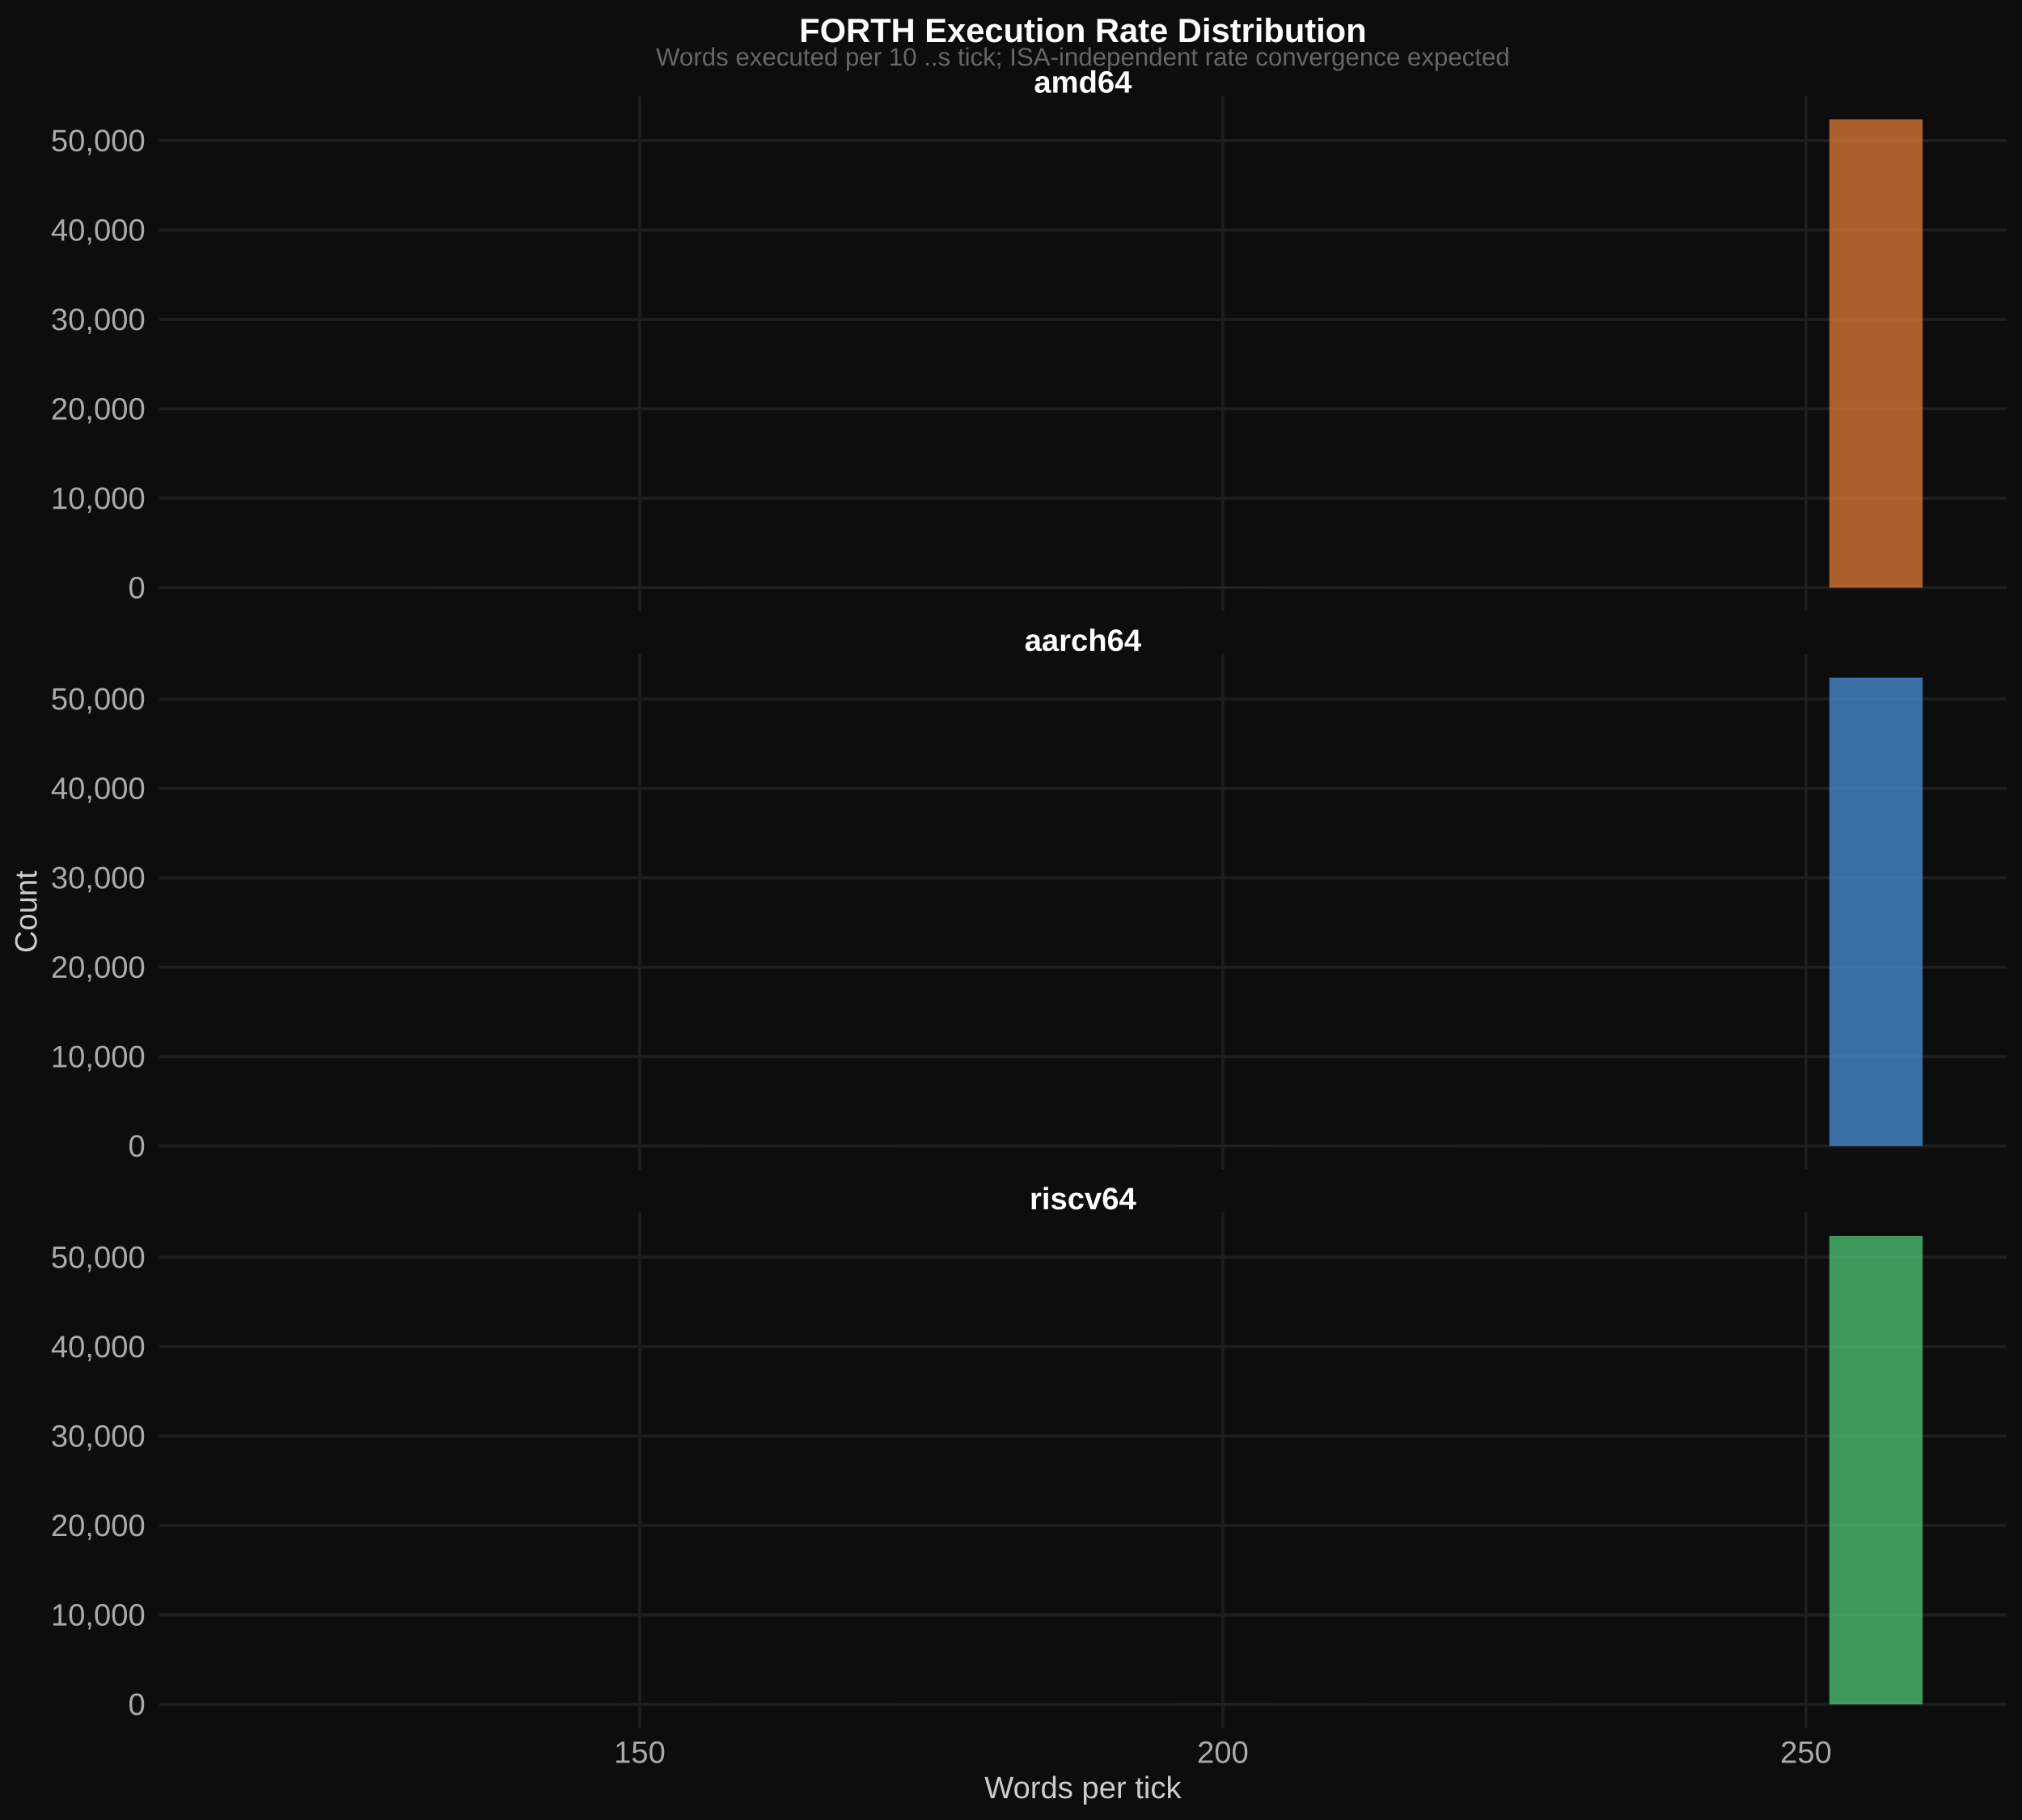
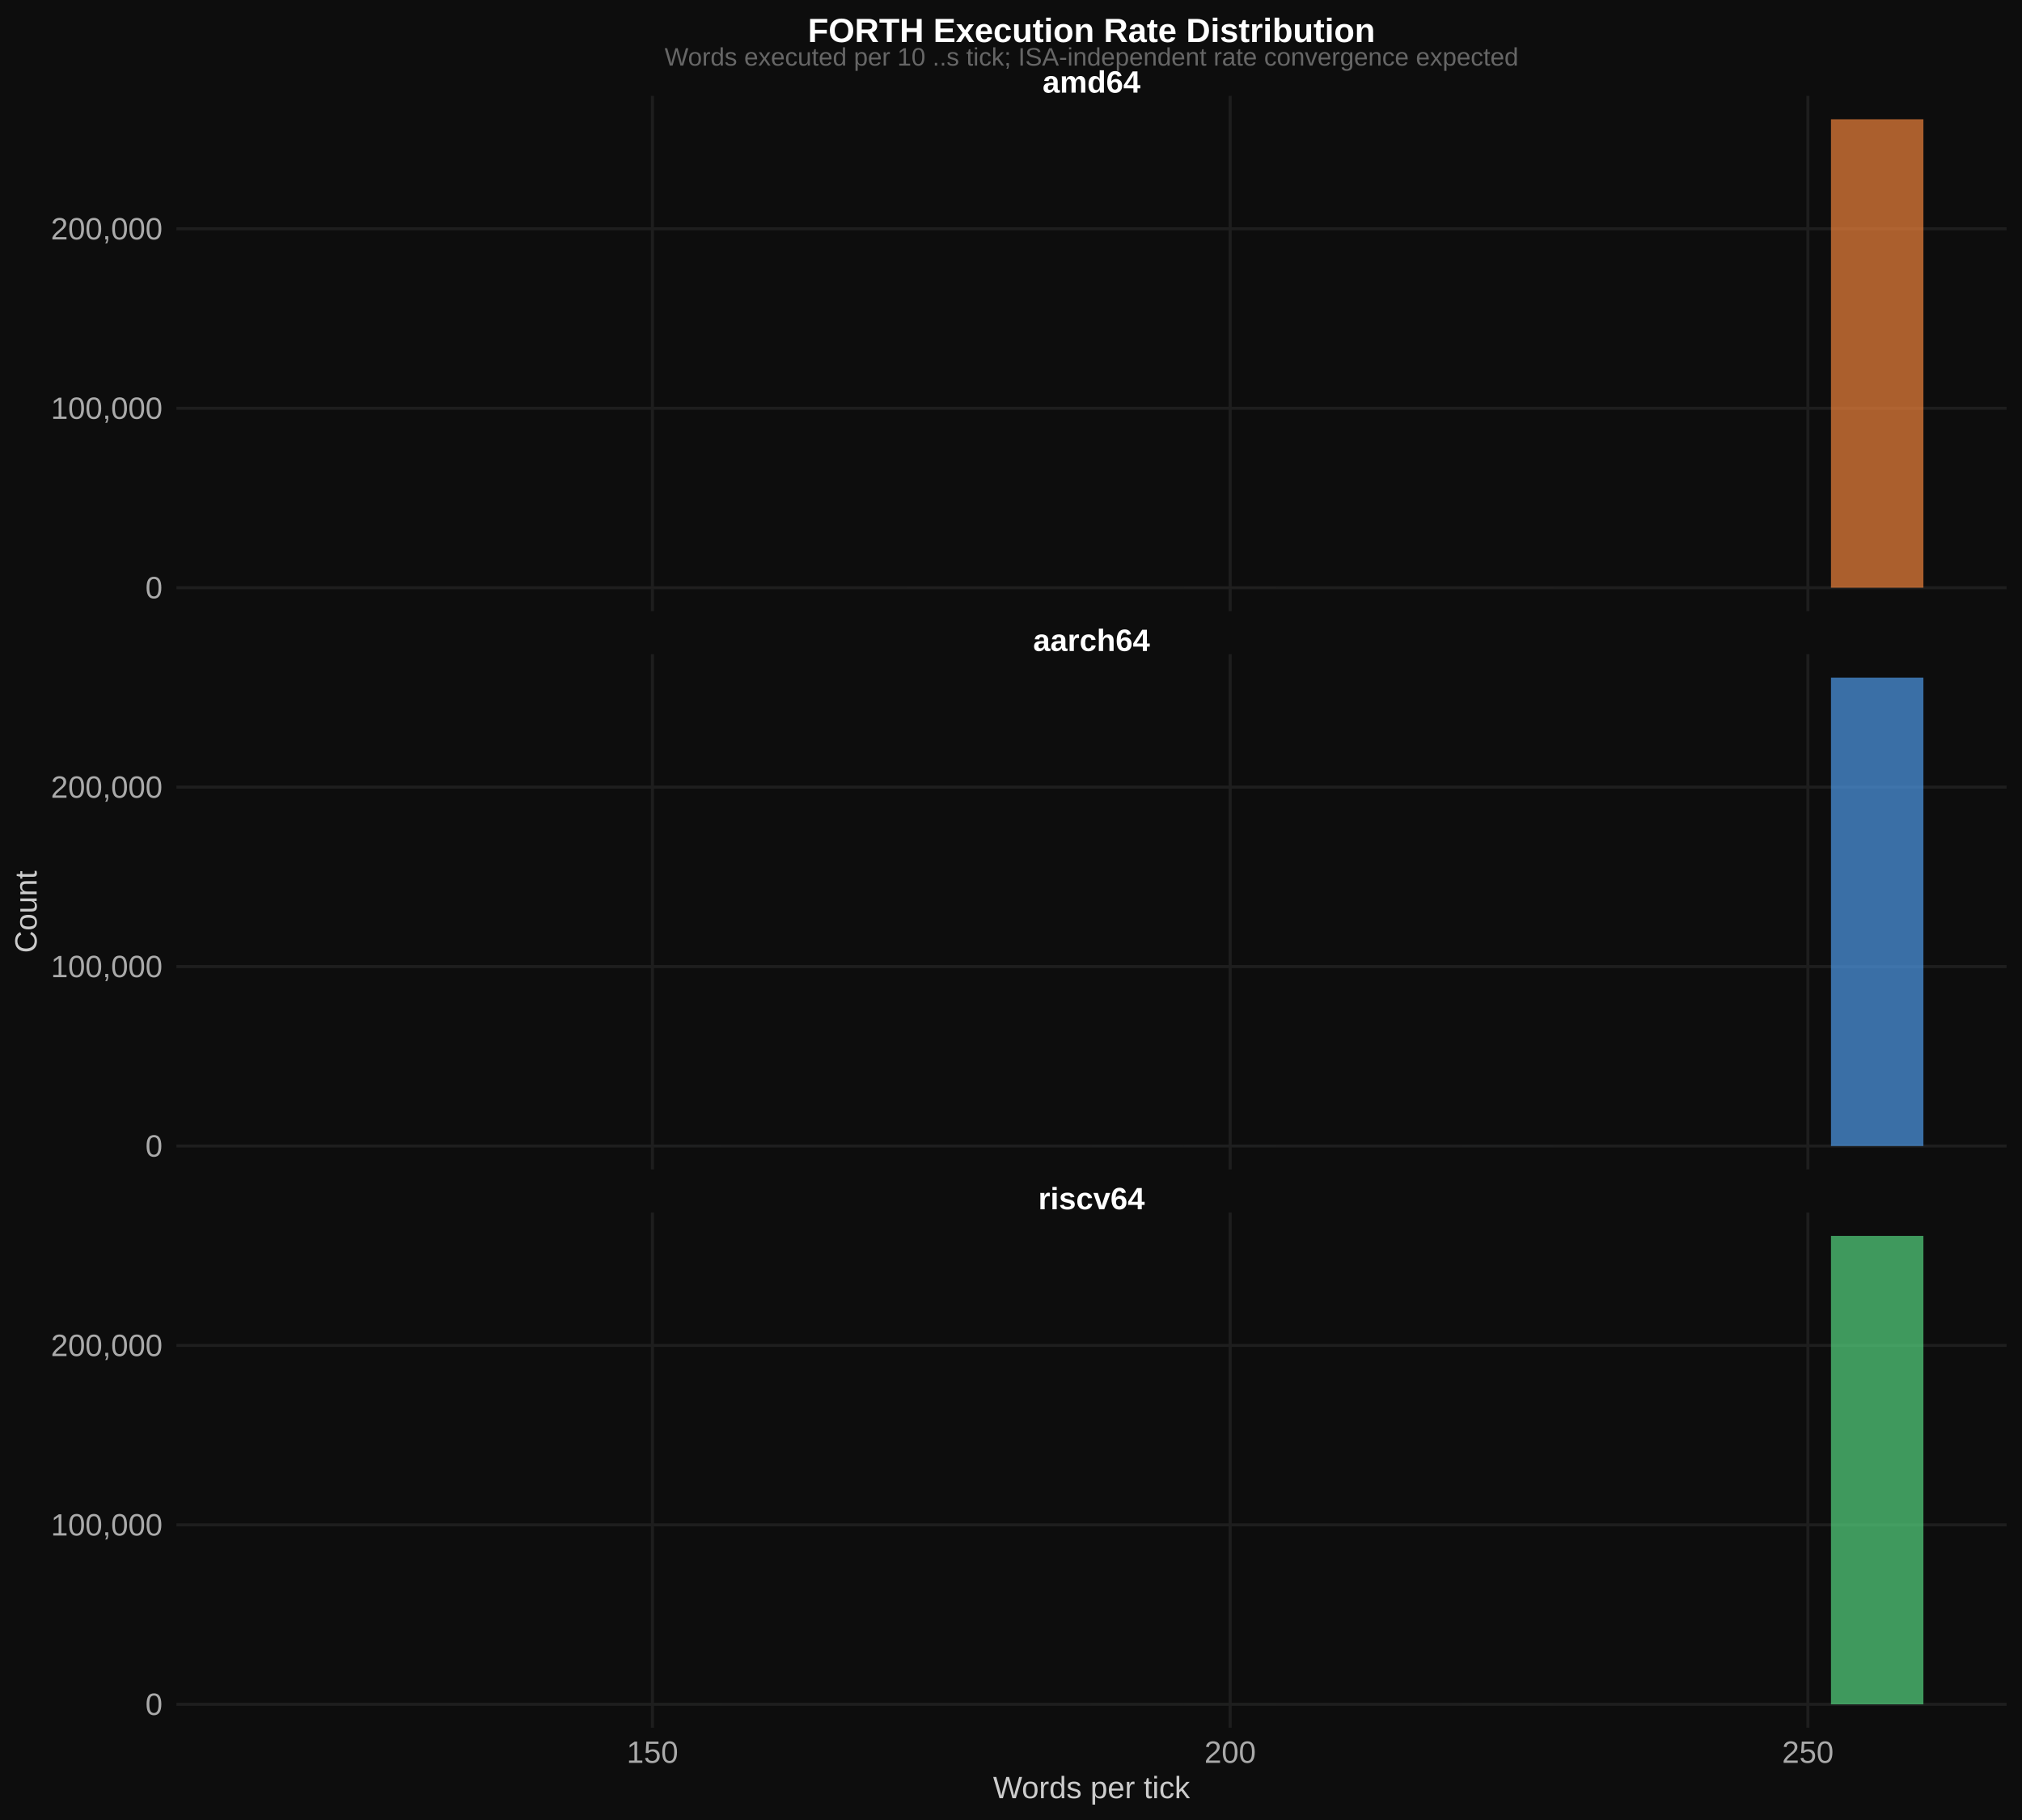
<svg xmlns="http://www.w3.org/2000/svg" width="720.00pt" height="648.00pt" viewBox="0 0 720.00 648.00">
  <g class="svglite">
    <defs>
      <style type="text/css">
    .svglite line, .svglite polyline, .svglite polygon, .svglite path, .svglite rect, .svglite circle {
      fill: none;
      stroke: #000000;
      stroke-linecap: round;
      stroke-linejoin: round;
      stroke-miterlimit: 10.00;
    }
    .svglite text {
      white-space: pre;
    }
    .svglite g.glyphgroup path {
      fill: inherit;
      stroke: none;
    }
  </style>
    </defs>
    <rect width="100%" height="100%" style="stroke: none; fill: #FFFFFF;" />
    <defs>
      <clipPath id="cpMC4wMHw3MjAuMDB8MC4wMHw2NDguMDA=">
        <rect x="0.00" y="0.00" width="720.00" height="648.00" />
      </clipPath>
    </defs>
    <g clip-path="url(#cpMC4wMHw3MjAuMDB8MC4wMHw2NDguMDA=)">
      <rect x="0.00" y="0.00" width="720.00" height="648.00" style="stroke-width: 1.07; stroke: none; fill: #0D0D0D;" />
    </g>
    <defs>
-       <clipPath id="cpNTYuNjl8NzE0LjUyfDM0LjE0fDIxNy41OQ==">
-         <rect x="56.69" y="34.14" width="657.83" height="183.45" />
+       <clipPath id="cpNjIuODF8NzE0LjUyfDM0LjE0fDIxNy41OQ==">
+         <rect x="62.81" y="34.14" width="651.71" height="183.45" />
      </clipPath>
    </defs>
-     <g clip-path="url(#cpNTYuNjl8NzE0LjUyfDM0LjE0fDIxNy41OQ==)">
-       <rect x="56.69" y="34.14" width="657.83" height="183.45" style="stroke-width: 1.07; stroke: none; fill: #0D0D0D;" />
-       <polyline points="56.69,209.25 714.52,209.25 " style="stroke-width: 1.07; stroke: #1E1E1E; stroke-linecap: butt;" />
-       <polyline points="56.69,177.41 714.52,177.41 " style="stroke-width: 1.07; stroke: #1E1E1E; stroke-linecap: butt;" />
-       <polyline points="56.69,145.58 714.52,145.58 " style="stroke-width: 1.07; stroke: #1E1E1E; stroke-linecap: butt;" />
-       <polyline points="56.69,113.74 714.52,113.74 " style="stroke-width: 1.07; stroke: #1E1E1E; stroke-linecap: butt;" />
-       <polyline points="56.69,81.91 714.52,81.91 " style="stroke-width: 1.07; stroke: #1E1E1E; stroke-linecap: butt;" />
-       <polyline points="56.69,50.07 714.52,50.07 " style="stroke-width: 1.07; stroke: #1E1E1E; stroke-linecap: butt;" />
-       <polyline points="227.79,217.59 227.79,34.14 " style="stroke-width: 1.07; stroke: #1E1E1E; stroke-linecap: butt;" />
-       <polyline points="435.44,217.59 435.44,34.14 " style="stroke-width: 1.07; stroke: #1E1E1E; stroke-linecap: butt;" />
-       <polyline points="643.09,217.59 643.09,34.14 " style="stroke-width: 1.07; stroke: #1E1E1E; stroke-linecap: butt;" />
-       <rect x="86.59" y="209.25" width="33.22" height="0.003" style="stroke-width: 1.07; stroke: none; stroke-linecap: butt; stroke-linejoin: miter; fill: #E07B39; fill-opacity: 0.75;" />
-       <rect x="119.81" y="209.25" width="33.22" height="0.00" style="stroke-width: 1.07; stroke: none; stroke-linecap: butt; stroke-linejoin: miter; fill: #E07B39; fill-opacity: 0.75;" />
-       <rect x="153.04" y="209.24" width="33.22" height="0.006" style="stroke-width: 1.07; stroke: none; stroke-linecap: butt; stroke-linejoin: miter; fill: #E07B39; fill-opacity: 0.75;" />
-       <rect x="186.26" y="209.25" width="33.22" height="0.003" style="stroke-width: 1.07; stroke: none; stroke-linecap: butt; stroke-linejoin: miter; fill: #E07B39; fill-opacity: 0.75;" />
-       <rect x="219.48" y="209.23" width="33.22" height="0.022" style="stroke-width: 1.07; stroke: none; stroke-linecap: butt; stroke-linejoin: miter; fill: #E07B39; fill-opacity: 0.75;" />
-       <rect x="252.71" y="209.24" width="33.22" height="0.01" style="stroke-width: 1.07; stroke: none; stroke-linecap: butt; stroke-linejoin: miter; fill: #E07B39; fill-opacity: 0.75;" />
-       <rect x="285.93" y="209.24" width="33.22" height="0.01" style="stroke-width: 1.07; stroke: none; stroke-linecap: butt; stroke-linejoin: miter; fill: #E07B39; fill-opacity: 0.75;" />
-       <rect x="319.16" y="209.23" width="33.22" height="0.019" style="stroke-width: 1.07; stroke: none; stroke-linecap: butt; stroke-linejoin: miter; fill: #E07B39; fill-opacity: 0.75;" />
-       <rect x="352.38" y="209.23" width="33.22" height="0.016" style="stroke-width: 1.07; stroke: none; stroke-linecap: butt; stroke-linejoin: miter; fill: #E07B39; fill-opacity: 0.75;" />
-       <rect x="385.60" y="209.23" width="33.22" height="0.016" style="stroke-width: 1.07; stroke: none; stroke-linecap: butt; stroke-linejoin: miter; fill: #E07B39; fill-opacity: 0.75;" />
-       <rect x="418.83" y="209.22" width="33.22" height="0.032" style="stroke-width: 1.07; stroke: none; stroke-linecap: butt; stroke-linejoin: miter; fill: #E07B39; fill-opacity: 0.75;" />
-       <rect x="452.05" y="209.24" width="33.22" height="0.01" style="stroke-width: 1.07; stroke: none; stroke-linecap: butt; stroke-linejoin: miter; fill: #E07B39; fill-opacity: 0.75;" />
-       <rect x="485.28" y="209.24" width="33.22" height="0.013" style="stroke-width: 1.07; stroke: none; stroke-linecap: butt; stroke-linejoin: miter; fill: #E07B39; fill-opacity: 0.75;" />
-       <rect x="518.50" y="209.23" width="33.22" height="0.019" style="stroke-width: 1.07; stroke: none; stroke-linecap: butt; stroke-linejoin: miter; fill: #E07B39; fill-opacity: 0.75;" />
-       <rect x="551.72" y="209.24" width="33.22" height="0.006" style="stroke-width: 1.07; stroke: none; stroke-linecap: butt; stroke-linejoin: miter; fill: #E07B39; fill-opacity: 0.75;" />
-       <rect x="584.95" y="209.25" width="33.22" height="0.00" style="stroke-width: 1.07; stroke: none; stroke-linecap: butt; stroke-linejoin: miter; fill: #E07B39; fill-opacity: 0.75;" />
-       <rect x="618.17" y="209.25" width="33.22" height="0.00" style="stroke-width: 1.07; stroke: none; stroke-linecap: butt; stroke-linejoin: miter; fill: #E07B39; fill-opacity: 0.75;" />
-       <rect x="651.40" y="42.47" width="33.22" height="166.77" style="stroke-width: 1.07; stroke: none; stroke-linecap: butt; stroke-linejoin: miter; fill: #E07B39; fill-opacity: 0.75;" />
+     <g clip-path="url(#cpNjIuODF8NzE0LjUyfDM0LjE0fDIxNy41OQ==)">
+       <rect x="62.81" y="34.14" width="651.71" height="183.45" style="stroke-width: 1.07; stroke: none; fill: #0D0D0D;" />
+       <polyline points="62.81,209.25 714.52,209.25 " style="stroke-width: 1.07; stroke: #1E1E1E; stroke-linecap: butt;" />
+       <polyline points="62.81,145.36 714.52,145.36 " style="stroke-width: 1.07; stroke: #1E1E1E; stroke-linecap: butt;" />
+       <polyline points="62.81,81.47 714.52,81.47 " style="stroke-width: 1.07; stroke: #1E1E1E; stroke-linecap: butt;" />
+       <polyline points="232.32,217.59 232.32,34.14 " style="stroke-width: 1.07; stroke: #1E1E1E; stroke-linecap: butt;" />
+       <polyline points="438.04,217.59 438.04,34.14 " style="stroke-width: 1.07; stroke: #1E1E1E; stroke-linecap: butt;" />
+       <polyline points="643.75,217.59 643.75,34.14 " style="stroke-width: 1.07; stroke: #1E1E1E; stroke-linecap: butt;" />
+       <rect x="92.44" y="209.25" width="32.91" height="0.001" style="stroke-width: 1.07; stroke: none; stroke-linecap: butt; stroke-linejoin: miter; fill: #E07B39; fill-opacity: 0.75;" />
+       <rect x="125.35" y="209.25" width="32.91" height="0.00" style="stroke-width: 1.07; stroke: none; stroke-linecap: butt; stroke-linejoin: miter; fill: #E07B39; fill-opacity: 0.75;" />
+       <rect x="158.26" y="209.25" width="32.91" height="0.001" style="stroke-width: 1.07; stroke: none; stroke-linecap: butt; stroke-linejoin: miter; fill: #E07B39; fill-opacity: 0.75;" />
+       <rect x="191.18" y="209.25" width="32.91" height="0.001" style="stroke-width: 1.07; stroke: none; stroke-linecap: butt; stroke-linejoin: miter; fill: #E07B39; fill-opacity: 0.75;" />
+       <rect x="224.09" y="209.24" width="32.91" height="0.004" style="stroke-width: 1.07; stroke: none; stroke-linecap: butt; stroke-linejoin: miter; fill: #E07B39; fill-opacity: 0.75;" />
+       <rect x="257.01" y="209.25" width="32.91" height="0.002" style="stroke-width: 1.07; stroke: none; stroke-linecap: butt; stroke-linejoin: miter; fill: #E07B39; fill-opacity: 0.75;" />
+       <rect x="289.92" y="209.25" width="32.91" height="0.001" style="stroke-width: 1.07; stroke: none; stroke-linecap: butt; stroke-linejoin: miter; fill: #E07B39; fill-opacity: 0.75;" />
+       <rect x="322.84" y="209.24" width="32.91" height="0.004" style="stroke-width: 1.07; stroke: none; stroke-linecap: butt; stroke-linejoin: miter; fill: #E07B39; fill-opacity: 0.75;" />
+       <rect x="355.75" y="209.25" width="32.91" height="0.003" style="stroke-width: 1.07; stroke: none; stroke-linecap: butt; stroke-linejoin: miter; fill: #E07B39; fill-opacity: 0.75;" />
+       <rect x="388.67" y="209.25" width="32.91" height="0.003" style="stroke-width: 1.07; stroke: none; stroke-linecap: butt; stroke-linejoin: miter; fill: #E07B39; fill-opacity: 0.75;" />
+       <rect x="421.58" y="209.24" width="32.91" height="0.006" style="stroke-width: 1.07; stroke: none; stroke-linecap: butt; stroke-linejoin: miter; fill: #E07B39; fill-opacity: 0.75;" />
+       <rect x="454.50" y="209.25" width="32.91" height="0.002" style="stroke-width: 1.07; stroke: none; stroke-linecap: butt; stroke-linejoin: miter; fill: #E07B39; fill-opacity: 0.75;" />
+       <rect x="487.41" y="209.25" width="32.91" height="0.003" style="stroke-width: 1.07; stroke: none; stroke-linecap: butt; stroke-linejoin: miter; fill: #E07B39; fill-opacity: 0.75;" />
+       <rect x="520.32" y="209.25" width="32.91" height="0.004" style="stroke-width: 1.07; stroke: none; stroke-linecap: butt; stroke-linejoin: miter; fill: #E07B39; fill-opacity: 0.75;" />
+       <rect x="553.24" y="209.25" width="32.91" height="0.001" style="stroke-width: 1.07; stroke: none; stroke-linecap: butt; stroke-linejoin: miter; fill: #E07B39; fill-opacity: 0.75;" />
+       <rect x="586.15" y="209.25" width="32.91" height="0.00" style="stroke-width: 1.07; stroke: none; stroke-linecap: butt; stroke-linejoin: miter; fill: #E07B39; fill-opacity: 0.75;" />
+       <rect x="619.07" y="209.25" width="32.91" height="0.00" style="stroke-width: 1.07; stroke: none; stroke-linecap: butt; stroke-linejoin: miter; fill: #E07B39; fill-opacity: 0.75;" />
+       <rect x="651.98" y="42.47" width="32.91" height="166.77" style="stroke-width: 1.07; stroke: none; stroke-linecap: butt; stroke-linejoin: miter; fill: #E07B39; fill-opacity: 0.75;" />
    </g>
    <g clip-path="url(#cpMC4wMHw3MjAuMDB8MC4wMHw2NDguMDA=)">
</g>
    <defs>
-       <clipPath id="cpNTYuNjl8NzE0LjUyfDIzMi45Mnw0MTYuMzc=">
-         <rect x="56.69" y="232.92" width="657.83" height="183.45" />
+       <clipPath id="cpNjIuODF8NzE0LjUyfDIzMi45Mnw0MTYuMzc=">
+         <rect x="62.81" y="232.92" width="651.71" height="183.45" />
      </clipPath>
    </defs>
-     <g clip-path="url(#cpNTYuNjl8NzE0LjUyfDIzMi45Mnw0MTYuMzc=)">
-       <rect x="56.69" y="232.92" width="657.83" height="183.45" style="stroke-width: 1.07; stroke: none; fill: #0D0D0D;" />
-       <polyline points="56.69,408.03 714.52,408.03 " style="stroke-width: 1.07; stroke: #1E1E1E; stroke-linecap: butt;" />
-       <polyline points="56.69,376.19 714.52,376.19 " style="stroke-width: 1.07; stroke: #1E1E1E; stroke-linecap: butt;" />
-       <polyline points="56.69,344.36 714.52,344.36 " style="stroke-width: 1.07; stroke: #1E1E1E; stroke-linecap: butt;" />
-       <polyline points="56.69,312.52 714.52,312.52 " style="stroke-width: 1.07; stroke: #1E1E1E; stroke-linecap: butt;" />
-       <polyline points="56.69,280.69 714.52,280.69 " style="stroke-width: 1.07; stroke: #1E1E1E; stroke-linecap: butt;" />
-       <polyline points="56.69,248.85 714.52,248.85 " style="stroke-width: 1.07; stroke: #1E1E1E; stroke-linecap: butt;" />
-       <polyline points="227.79,416.37 227.79,232.92 " style="stroke-width: 1.07; stroke: #1E1E1E; stroke-linecap: butt;" />
-       <polyline points="435.44,416.37 435.44,232.92 " style="stroke-width: 1.07; stroke: #1E1E1E; stroke-linecap: butt;" />
-       <polyline points="643.09,416.37 643.09,232.92 " style="stroke-width: 1.07; stroke: #1E1E1E; stroke-linecap: butt;" />
-       <rect x="86.59" y="408.03" width="33.22" height="0.003" style="stroke-width: 1.07; stroke: none; stroke-linecap: butt; stroke-linejoin: miter; fill: #4A90D9; fill-opacity: 0.75;" />
-       <rect x="119.81" y="408.03" width="33.22" height="0.00" style="stroke-width: 1.07; stroke: none; stroke-linecap: butt; stroke-linejoin: miter; fill: #4A90D9; fill-opacity: 0.75;" />
-       <rect x="153.04" y="408.02" width="33.22" height="0.006" style="stroke-width: 1.07; stroke: none; stroke-linecap: butt; stroke-linejoin: miter; fill: #4A90D9; fill-opacity: 0.75;" />
-       <rect x="186.26" y="408.03" width="33.22" height="0.003" style="stroke-width: 1.07; stroke: none; stroke-linecap: butt; stroke-linejoin: miter; fill: #4A90D9; fill-opacity: 0.75;" />
-       <rect x="219.48" y="408.01" width="33.22" height="0.022" style="stroke-width: 1.07; stroke: none; stroke-linecap: butt; stroke-linejoin: miter; fill: #4A90D9; fill-opacity: 0.75;" />
-       <rect x="252.71" y="408.02" width="33.22" height="0.01" style="stroke-width: 1.07; stroke: none; stroke-linecap: butt; stroke-linejoin: miter; fill: #4A90D9; fill-opacity: 0.75;" />
-       <rect x="285.93" y="408.02" width="33.22" height="0.01" style="stroke-width: 1.07; stroke: none; stroke-linecap: butt; stroke-linejoin: miter; fill: #4A90D9; fill-opacity: 0.75;" />
-       <rect x="319.16" y="408.01" width="33.22" height="0.019" style="stroke-width: 1.07; stroke: none; stroke-linecap: butt; stroke-linejoin: miter; fill: #4A90D9; fill-opacity: 0.75;" />
-       <rect x="352.38" y="408.01" width="33.22" height="0.016" style="stroke-width: 1.07; stroke: none; stroke-linecap: butt; stroke-linejoin: miter; fill: #4A90D9; fill-opacity: 0.75;" />
-       <rect x="385.60" y="408.01" width="33.22" height="0.016" style="stroke-width: 1.07; stroke: none; stroke-linecap: butt; stroke-linejoin: miter; fill: #4A90D9; fill-opacity: 0.75;" />
-       <rect x="418.83" y="408.00" width="33.22" height="0.032" style="stroke-width: 1.07; stroke: none; stroke-linecap: butt; stroke-linejoin: miter; fill: #4A90D9; fill-opacity: 0.75;" />
-       <rect x="452.05" y="408.02" width="33.22" height="0.01" style="stroke-width: 1.07; stroke: none; stroke-linecap: butt; stroke-linejoin: miter; fill: #4A90D9; fill-opacity: 0.75;" />
-       <rect x="485.28" y="408.02" width="33.22" height="0.013" style="stroke-width: 1.07; stroke: none; stroke-linecap: butt; stroke-linejoin: miter; fill: #4A90D9; fill-opacity: 0.75;" />
-       <rect x="518.50" y="408.01" width="33.22" height="0.019" style="stroke-width: 1.07; stroke: none; stroke-linecap: butt; stroke-linejoin: miter; fill: #4A90D9; fill-opacity: 0.75;" />
-       <rect x="551.72" y="408.02" width="33.22" height="0.006" style="stroke-width: 1.07; stroke: none; stroke-linecap: butt; stroke-linejoin: miter; fill: #4A90D9; fill-opacity: 0.75;" />
-       <rect x="584.95" y="408.03" width="33.22" height="0.00" style="stroke-width: 1.07; stroke: none; stroke-linecap: butt; stroke-linejoin: miter; fill: #4A90D9; fill-opacity: 0.75;" />
-       <rect x="618.17" y="408.03" width="33.22" height="0.00" style="stroke-width: 1.07; stroke: none; stroke-linecap: butt; stroke-linejoin: miter; fill: #4A90D9; fill-opacity: 0.75;" />
-       <rect x="651.40" y="241.26" width="33.22" height="166.77" style="stroke-width: 1.07; stroke: none; stroke-linecap: butt; stroke-linejoin: miter; fill: #4A90D9; fill-opacity: 0.75;" />
+     <g clip-path="url(#cpNjIuODF8NzE0LjUyfDIzMi45Mnw0MTYuMzc=)">
+       <rect x="62.81" y="232.92" width="651.71" height="183.45" style="stroke-width: 1.07; stroke: none; fill: #0D0D0D;" />
+       <polyline points="62.81,408.03 714.52,408.03 " style="stroke-width: 1.07; stroke: #1E1E1E; stroke-linecap: butt;" />
+       <polyline points="62.81,344.14 714.52,344.14 " style="stroke-width: 1.07; stroke: #1E1E1E; stroke-linecap: butt;" />
+       <polyline points="62.81,280.25 714.52,280.25 " style="stroke-width: 1.07; stroke: #1E1E1E; stroke-linecap: butt;" />
+       <polyline points="232.32,416.37 232.32,232.92 " style="stroke-width: 1.07; stroke: #1E1E1E; stroke-linecap: butt;" />
+       <polyline points="438.04,416.37 438.04,232.92 " style="stroke-width: 1.07; stroke: #1E1E1E; stroke-linecap: butt;" />
+       <polyline points="643.75,416.37 643.75,232.92 " style="stroke-width: 1.07; stroke: #1E1E1E; stroke-linecap: butt;" />
+       <rect x="92.44" y="408.03" width="32.91" height="0.00" style="stroke-width: 1.07; stroke: none; stroke-linecap: butt; stroke-linejoin: miter; fill: #4A90D9; fill-opacity: 0.75;" />
+       <rect x="125.35" y="408.03" width="32.91" height="0.001" style="stroke-width: 1.07; stroke: none; stroke-linecap: butt; stroke-linejoin: miter; fill: #4A90D9; fill-opacity: 0.75;" />
+       <rect x="158.26" y="408.03" width="32.91" height="0.002" style="stroke-width: 1.07; stroke: none; stroke-linecap: butt; stroke-linejoin: miter; fill: #4A90D9; fill-opacity: 0.75;" />
+       <rect x="191.18" y="408.03" width="32.91" height="0.001" style="stroke-width: 1.07; stroke: none; stroke-linecap: butt; stroke-linejoin: miter; fill: #4A90D9; fill-opacity: 0.75;" />
+       <rect x="224.09" y="408.03" width="32.91" height="0.004" style="stroke-width: 1.07; stroke: none; stroke-linecap: butt; stroke-linejoin: miter; fill: #4A90D9; fill-opacity: 0.75;" />
+       <rect x="257.01" y="408.03" width="32.91" height="0.003" style="stroke-width: 1.07; stroke: none; stroke-linecap: butt; stroke-linejoin: miter; fill: #4A90D9; fill-opacity: 0.75;" />
+       <rect x="289.92" y="408.03" width="32.91" height="0.002" style="stroke-width: 1.07; stroke: none; stroke-linecap: butt; stroke-linejoin: miter; fill: #4A90D9; fill-opacity: 0.75;" />
+       <rect x="322.84" y="408.03" width="32.91" height="0.003" style="stroke-width: 1.07; stroke: none; stroke-linecap: butt; stroke-linejoin: miter; fill: #4A90D9; fill-opacity: 0.75;" />
+       <rect x="355.75" y="408.03" width="32.91" height="0.003" style="stroke-width: 1.07; stroke: none; stroke-linecap: butt; stroke-linejoin: miter; fill: #4A90D9; fill-opacity: 0.75;" />
+       <rect x="388.67" y="408.03" width="32.91" height="0.004" style="stroke-width: 1.07; stroke: none; stroke-linecap: butt; stroke-linejoin: miter; fill: #4A90D9; fill-opacity: 0.75;" />
+       <rect x="421.58" y="408.03" width="32.91" height="0.005" style="stroke-width: 1.07; stroke: none; stroke-linecap: butt; stroke-linejoin: miter; fill: #4A90D9; fill-opacity: 0.75;" />
+       <rect x="454.50" y="408.03" width="32.91" height="0.003" style="stroke-width: 1.07; stroke: none; stroke-linecap: butt; stroke-linejoin: miter; fill: #4A90D9; fill-opacity: 0.75;" />
+       <rect x="487.41" y="408.03" width="32.91" height="0.003" style="stroke-width: 1.07; stroke: none; stroke-linecap: butt; stroke-linejoin: miter; fill: #4A90D9; fill-opacity: 0.75;" />
+       <rect x="520.32" y="408.03" width="32.91" height="0.004" style="stroke-width: 1.07; stroke: none; stroke-linecap: butt; stroke-linejoin: miter; fill: #4A90D9; fill-opacity: 0.75;" />
+       <rect x="553.24" y="408.03" width="32.91" height="0.001" style="stroke-width: 1.07; stroke: none; stroke-linecap: butt; stroke-linejoin: miter; fill: #4A90D9; fill-opacity: 0.75;" />
+       <rect x="586.15" y="408.03" width="32.91" height="0.00" style="stroke-width: 1.07; stroke: none; stroke-linecap: butt; stroke-linejoin: miter; fill: #4A90D9; fill-opacity: 0.75;" />
+       <rect x="619.07" y="408.03" width="32.91" height="0.00" style="stroke-width: 1.07; stroke: none; stroke-linecap: butt; stroke-linejoin: miter; fill: #4A90D9; fill-opacity: 0.75;" />
+       <rect x="651.98" y="241.26" width="32.91" height="166.77" style="stroke-width: 1.07; stroke: none; stroke-linecap: butt; stroke-linejoin: miter; fill: #4A90D9; fill-opacity: 0.75;" />
    </g>
    <g clip-path="url(#cpMC4wMHw3MjAuMDB8MC4wMHw2NDguMDA=)">
</g>
    <defs>
-       <clipPath id="cpNTYuNjl8NzE0LjUyfDQzMS43MHw2MTUuMTU=">
-         <rect x="56.69" y="431.70" width="657.83" height="183.45" />
+       <clipPath id="cpNjIuODF8NzE0LjUyfDQzMS43MHw2MTUuMTU=">
+         <rect x="62.81" y="431.70" width="651.71" height="183.45" />
      </clipPath>
    </defs>
-     <g clip-path="url(#cpNTYuNjl8NzE0LjUyfDQzMS43MHw2MTUuMTU=)">
-       <rect x="56.69" y="431.70" width="657.83" height="183.45" style="stroke-width: 1.07; stroke: none; fill: #0D0D0D;" />
-       <polyline points="56.69,606.81 714.52,606.81 " style="stroke-width: 1.07; stroke: #1E1E1E; stroke-linecap: butt;" />
-       <polyline points="56.69,574.98 714.52,574.98 " style="stroke-width: 1.07; stroke: #1E1E1E; stroke-linecap: butt;" />
-       <polyline points="56.69,543.14 714.52,543.14 " style="stroke-width: 1.07; stroke: #1E1E1E; stroke-linecap: butt;" />
-       <polyline points="56.69,511.30 714.52,511.30 " style="stroke-width: 1.07; stroke: #1E1E1E; stroke-linecap: butt;" />
-       <polyline points="56.69,479.47 714.52,479.47 " style="stroke-width: 1.07; stroke: #1E1E1E; stroke-linecap: butt;" />
-       <polyline points="56.69,447.63 714.52,447.63 " style="stroke-width: 1.07; stroke: #1E1E1E; stroke-linecap: butt;" />
-       <polyline points="227.79,615.15 227.79,431.70 " style="stroke-width: 1.07; stroke: #1E1E1E; stroke-linecap: butt;" />
-       <polyline points="435.44,615.15 435.44,431.70 " style="stroke-width: 1.07; stroke: #1E1E1E; stroke-linecap: butt;" />
-       <polyline points="643.09,615.15 643.09,431.70 " style="stroke-width: 1.07; stroke: #1E1E1E; stroke-linecap: butt;" />
-       <rect x="86.59" y="606.81" width="33.22" height="0.003" style="stroke-width: 1.07; stroke: none; stroke-linecap: butt; stroke-linejoin: miter; fill: #50C878; fill-opacity: 0.75;" />
-       <rect x="119.81" y="606.81" width="33.22" height="0.00" style="stroke-width: 1.07; stroke: none; stroke-linecap: butt; stroke-linejoin: miter; fill: #50C878; fill-opacity: 0.75;" />
-       <rect x="153.04" y="606.81" width="33.22" height="0.006" style="stroke-width: 1.07; stroke: none; stroke-linecap: butt; stroke-linejoin: miter; fill: #50C878; fill-opacity: 0.75;" />
-       <rect x="186.26" y="606.81" width="33.22" height="0.003" style="stroke-width: 1.07; stroke: none; stroke-linecap: butt; stroke-linejoin: miter; fill: #50C878; fill-opacity: 0.75;" />
-       <rect x="219.48" y="606.79" width="33.22" height="0.022" style="stroke-width: 1.07; stroke: none; stroke-linecap: butt; stroke-linejoin: miter; fill: #50C878; fill-opacity: 0.75;" />
-       <rect x="252.71" y="606.80" width="33.22" height="0.01" style="stroke-width: 1.07; stroke: none; stroke-linecap: butt; stroke-linejoin: miter; fill: #50C878; fill-opacity: 0.75;" />
-       <rect x="285.93" y="606.80" width="33.22" height="0.01" style="stroke-width: 1.07; stroke: none; stroke-linecap: butt; stroke-linejoin: miter; fill: #50C878; fill-opacity: 0.75;" />
-       <rect x="319.16" y="606.79" width="33.22" height="0.019" style="stroke-width: 1.07; stroke: none; stroke-linecap: butt; stroke-linejoin: miter; fill: #50C878; fill-opacity: 0.75;" />
-       <rect x="352.38" y="606.80" width="33.22" height="0.016" style="stroke-width: 1.07; stroke: none; stroke-linecap: butt; stroke-linejoin: miter; fill: #50C878; fill-opacity: 0.75;" />
-       <rect x="385.60" y="606.80" width="33.22" height="0.016" style="stroke-width: 1.07; stroke: none; stroke-linecap: butt; stroke-linejoin: miter; fill: #50C878; fill-opacity: 0.75;" />
-       <rect x="418.83" y="606.78" width="33.22" height="0.032" style="stroke-width: 1.07; stroke: none; stroke-linecap: butt; stroke-linejoin: miter; fill: #50C878; fill-opacity: 0.75;" />
-       <rect x="452.05" y="606.80" width="33.22" height="0.01" style="stroke-width: 1.07; stroke: none; stroke-linecap: butt; stroke-linejoin: miter; fill: #50C878; fill-opacity: 0.75;" />
-       <rect x="485.28" y="606.80" width="33.22" height="0.013" style="stroke-width: 1.07; stroke: none; stroke-linecap: butt; stroke-linejoin: miter; fill: #50C878; fill-opacity: 0.75;" />
-       <rect x="518.50" y="606.79" width="33.22" height="0.019" style="stroke-width: 1.07; stroke: none; stroke-linecap: butt; stroke-linejoin: miter; fill: #50C878; fill-opacity: 0.75;" />
-       <rect x="551.72" y="606.81" width="33.22" height="0.006" style="stroke-width: 1.07; stroke: none; stroke-linecap: butt; stroke-linejoin: miter; fill: #50C878; fill-opacity: 0.75;" />
-       <rect x="584.95" y="606.81" width="33.22" height="0.00" style="stroke-width: 1.07; stroke: none; stroke-linecap: butt; stroke-linejoin: miter; fill: #50C878; fill-opacity: 0.75;" />
-       <rect x="618.17" y="606.81" width="33.22" height="0.00" style="stroke-width: 1.07; stroke: none; stroke-linecap: butt; stroke-linejoin: miter; fill: #50C878; fill-opacity: 0.75;" />
-       <rect x="651.40" y="440.04" width="33.22" height="166.77" style="stroke-width: 1.07; stroke: none; stroke-linecap: butt; stroke-linejoin: miter; fill: #50C878; fill-opacity: 0.75;" />
+     <g clip-path="url(#cpNjIuODF8NzE0LjUyfDQzMS43MHw2MTUuMTU=)">
+       <rect x="62.81" y="431.70" width="651.71" height="183.45" style="stroke-width: 1.07; stroke: none; fill: #0D0D0D;" />
+       <polyline points="62.81,606.81 714.52,606.81 " style="stroke-width: 1.07; stroke: #1E1E1E; stroke-linecap: butt;" />
+       <polyline points="62.81,542.92 714.52,542.92 " style="stroke-width: 1.07; stroke: #1E1E1E; stroke-linecap: butt;" />
+       <polyline points="62.81,479.03 714.52,479.03 " style="stroke-width: 1.07; stroke: #1E1E1E; stroke-linecap: butt;" />
+       <polyline points="232.32,615.15 232.32,431.70 " style="stroke-width: 1.07; stroke: #1E1E1E; stroke-linecap: butt;" />
+       <polyline points="438.04,615.15 438.04,431.70 " style="stroke-width: 1.07; stroke: #1E1E1E; stroke-linecap: butt;" />
+       <polyline points="643.75,615.15 643.75,431.70 " style="stroke-width: 1.07; stroke: #1E1E1E; stroke-linecap: butt;" />
+       <rect x="92.44" y="606.81" width="32.91" height="0.00" style="stroke-width: 1.07; stroke: none; stroke-linecap: butt; stroke-linejoin: miter; fill: #50C878; fill-opacity: 0.75;" />
+       <rect x="125.35" y="606.81" width="32.91" height="0.001" style="stroke-width: 1.07; stroke: none; stroke-linecap: butt; stroke-linejoin: miter; fill: #50C878; fill-opacity: 0.75;" />
+       <rect x="158.26" y="606.81" width="32.91" height="0.002" style="stroke-width: 1.07; stroke: none; stroke-linecap: butt; stroke-linejoin: miter; fill: #50C878; fill-opacity: 0.75;" />
+       <rect x="191.18" y="606.81" width="32.91" height="0.001" style="stroke-width: 1.07; stroke: none; stroke-linecap: butt; stroke-linejoin: miter; fill: #50C878; fill-opacity: 0.75;" />
+       <rect x="224.09" y="606.81" width="32.91" height="0.004" style="stroke-width: 1.07; stroke: none; stroke-linecap: butt; stroke-linejoin: miter; fill: #50C878; fill-opacity: 0.75;" />
+       <rect x="257.01" y="606.81" width="32.91" height="0.003" style="stroke-width: 1.07; stroke: none; stroke-linecap: butt; stroke-linejoin: miter; fill: #50C878; fill-opacity: 0.75;" />
+       <rect x="289.92" y="606.81" width="32.91" height="0.002" style="stroke-width: 1.07; stroke: none; stroke-linecap: butt; stroke-linejoin: miter; fill: #50C878; fill-opacity: 0.75;" />
+       <rect x="322.84" y="606.81" width="32.91" height="0.003" style="stroke-width: 1.07; stroke: none; stroke-linecap: butt; stroke-linejoin: miter; fill: #50C878; fill-opacity: 0.75;" />
+       <rect x="355.75" y="606.81" width="32.91" height="0.003" style="stroke-width: 1.07; stroke: none; stroke-linecap: butt; stroke-linejoin: miter; fill: #50C878; fill-opacity: 0.75;" />
+       <rect x="388.67" y="606.81" width="32.91" height="0.004" style="stroke-width: 1.07; stroke: none; stroke-linecap: butt; stroke-linejoin: miter; fill: #50C878; fill-opacity: 0.75;" />
+       <rect x="421.58" y="606.81" width="32.91" height="0.005" style="stroke-width: 1.07; stroke: none; stroke-linecap: butt; stroke-linejoin: miter; fill: #50C878; fill-opacity: 0.75;" />
+       <rect x="454.50" y="606.81" width="32.91" height="0.003" style="stroke-width: 1.07; stroke: none; stroke-linecap: butt; stroke-linejoin: miter; fill: #50C878; fill-opacity: 0.75;" />
+       <rect x="487.41" y="606.81" width="32.91" height="0.003" style="stroke-width: 1.07; stroke: none; stroke-linecap: butt; stroke-linejoin: miter; fill: #50C878; fill-opacity: 0.75;" />
+       <rect x="520.32" y="606.81" width="32.91" height="0.004" style="stroke-width: 1.07; stroke: none; stroke-linecap: butt; stroke-linejoin: miter; fill: #50C878; fill-opacity: 0.75;" />
+       <rect x="553.24" y="606.81" width="32.91" height="0.001" style="stroke-width: 1.07; stroke: none; stroke-linecap: butt; stroke-linejoin: miter; fill: #50C878; fill-opacity: 0.75;" />
+       <rect x="586.15" y="606.81" width="32.91" height="0.00" style="stroke-width: 1.07; stroke: none; stroke-linecap: butt; stroke-linejoin: miter; fill: #50C878; fill-opacity: 0.75;" />
+       <rect x="619.07" y="606.81" width="32.91" height="0.00" style="stroke-width: 1.07; stroke: none; stroke-linecap: butt; stroke-linejoin: miter; fill: #50C878; fill-opacity: 0.75;" />
+       <rect x="651.98" y="440.04" width="32.91" height="166.77" style="stroke-width: 1.07; stroke: none; stroke-linecap: butt; stroke-linejoin: miter; fill: #50C878; fill-opacity: 0.75;" />
    </g>
    <g clip-path="url(#cpMC4wMHw3MjAuMDB8MC4wMHw2NDguMDA=)">
</g>
    <defs>
-       <clipPath id="cpNTYuNjl8NzE0LjUyfDQyMS44NXw0MzEuNzA=">
-         <rect x="56.69" y="421.85" width="657.83" height="9.85" />
+       <clipPath id="cpNjIuODF8NzE0LjUyfDQyMS44NXw0MzEuNzA=">
+         <rect x="62.81" y="421.85" width="651.71" height="9.85" />
      </clipPath>
    </defs>
-     <g clip-path="url(#cpNTYuNjl8NzE0LjUyfDQyMS44NXw0MzEuNzA=)">
-       <text x="385.60" y="430.56" text-anchor="middle" style="font-size: 11.00px; font-weight: bold;fill: #FFFFFF; font-family: &quot;Liberation Sans&quot;;" textLength="37.97px" lengthAdjust="spacingAndGlyphs">riscv64</text>
+     <g clip-path="url(#cpNjIuODF8NzE0LjUyfDQyMS44NXw0MzEuNzA=)">
+       <text x="388.67" y="430.56" text-anchor="middle" style="font-size: 11.00px; font-weight: bold;fill: #FFFFFF; font-family: &quot;Liberation Sans&quot;;" textLength="37.97px" lengthAdjust="spacingAndGlyphs">riscv64</text>
    </g>
    <g clip-path="url(#cpMC4wMHw3MjAuMDB8MC4wMHw2NDguMDA=)">
</g>
    <defs>
-       <clipPath id="cpNTYuNjl8NzE0LjUyfDIyMy4wN3wyMzIuOTI=">
-         <rect x="56.69" y="223.07" width="657.83" height="9.85" />
+       <clipPath id="cpNjIuODF8NzE0LjUyfDIyMy4wN3wyMzIuOTI=">
+         <rect x="62.81" y="223.07" width="651.71" height="9.85" />
      </clipPath>
    </defs>
-     <g clip-path="url(#cpNTYuNjl8NzE0LjUyfDIyMy4wN3wyMzIuOTI=)">
-       <text x="385.60" y="231.78" text-anchor="middle" style="font-size: 11.00px; font-weight: bold;fill: #FFFFFF; font-family: &quot;Liberation Sans&quot;;" textLength="41.62px" lengthAdjust="spacingAndGlyphs">aarch64</text>
+     <g clip-path="url(#cpNjIuODF8NzE0LjUyfDIyMy4wN3wyMzIuOTI=)">
+       <text x="388.67" y="231.78" text-anchor="middle" style="font-size: 11.00px; font-weight: bold;fill: #FFFFFF; font-family: &quot;Liberation Sans&quot;;" textLength="41.62px" lengthAdjust="spacingAndGlyphs">aarch64</text>
    </g>
    <g clip-path="url(#cpMC4wMHw3MjAuMDB8MC4wMHw2NDguMDA=)">
</g>
    <defs>
-       <clipPath id="cpNTYuNjl8NzE0LjUyfDI0LjI5fDM0LjE0">
-         <rect x="56.69" y="24.29" width="657.83" height="9.85" />
+       <clipPath id="cpNjIuODF8NzE0LjUyfDI0LjI5fDM0LjE0">
+         <rect x="62.81" y="24.29" width="651.71" height="9.85" />
      </clipPath>
    </defs>
-     <g clip-path="url(#cpNTYuNjl8NzE0LjUyfDI0LjI5fDM0LjE0)">
-       <text x="385.60" y="32.99" text-anchor="middle" style="font-size: 11.00px; font-weight: bold;fill: #FFFFFF; font-family: &quot;Liberation Sans&quot;;" textLength="34.88px" lengthAdjust="spacingAndGlyphs">amd64</text>
+     <g clip-path="url(#cpNjIuODF8NzE0LjUyfDI0LjI5fDM0LjE0)">
+       <text x="388.67" y="32.99" text-anchor="middle" style="font-size: 11.00px; font-weight: bold;fill: #FFFFFF; font-family: &quot;Liberation Sans&quot;;" textLength="34.88px" lengthAdjust="spacingAndGlyphs">amd64</text>
    </g>
    <g clip-path="url(#cpMC4wMHw3MjAuMDB8MC4wMHw2NDguMDA=)">
-       <text x="227.79" y="627.65" text-anchor="middle" style="font-size: 11.00px;fill: #AAAAAA; font-family: &quot;Liberation Sans&quot;;" textLength="18.38px" lengthAdjust="spacingAndGlyphs">150</text>
-       <text x="435.44" y="627.65" text-anchor="middle" style="font-size: 11.00px;fill: #AAAAAA; font-family: &quot;Liberation Sans&quot;;" textLength="18.38px" lengthAdjust="spacingAndGlyphs">200</text>
-       <text x="643.09" y="627.65" text-anchor="middle" style="font-size: 11.00px;fill: #AAAAAA; font-family: &quot;Liberation Sans&quot;;" textLength="18.38px" lengthAdjust="spacingAndGlyphs">250</text>
-       <text x="51.76" y="213.03" text-anchor="end" style="font-size: 11.00px;fill: #AAAAAA; font-family: &quot;Liberation Sans&quot;;" textLength="6.12px" lengthAdjust="spacingAndGlyphs">0</text>
-       <text x="51.76" y="181.20" text-anchor="end" style="font-size: 11.00px;fill: #AAAAAA; font-family: &quot;Liberation Sans&quot;;" textLength="33.69px" lengthAdjust="spacingAndGlyphs">10,000</text>
-       <text x="51.76" y="149.36" text-anchor="end" style="font-size: 11.00px;fill: #AAAAAA; font-family: &quot;Liberation Sans&quot;;" textLength="33.69px" lengthAdjust="spacingAndGlyphs">20,000</text>
-       <text x="51.76" y="117.53" text-anchor="end" style="font-size: 11.00px;fill: #AAAAAA; font-family: &quot;Liberation Sans&quot;;" textLength="33.69px" lengthAdjust="spacingAndGlyphs">30,000</text>
-       <text x="51.76" y="85.69" text-anchor="end" style="font-size: 11.00px;fill: #AAAAAA; font-family: &quot;Liberation Sans&quot;;" textLength="33.69px" lengthAdjust="spacingAndGlyphs">40,000</text>
-       <text x="51.76" y="53.85" text-anchor="end" style="font-size: 11.00px;fill: #AAAAAA; font-family: &quot;Liberation Sans&quot;;" textLength="33.69px" lengthAdjust="spacingAndGlyphs">50,000</text>
-       <text x="51.76" y="411.81" text-anchor="end" style="font-size: 11.00px;fill: #AAAAAA; font-family: &quot;Liberation Sans&quot;;" textLength="6.12px" lengthAdjust="spacingAndGlyphs">0</text>
-       <text x="51.76" y="379.98" text-anchor="end" style="font-size: 11.00px;fill: #AAAAAA; font-family: &quot;Liberation Sans&quot;;" textLength="33.69px" lengthAdjust="spacingAndGlyphs">10,000</text>
-       <text x="51.76" y="348.14" text-anchor="end" style="font-size: 11.00px;fill: #AAAAAA; font-family: &quot;Liberation Sans&quot;;" textLength="33.69px" lengthAdjust="spacingAndGlyphs">20,000</text>
-       <text x="51.76" y="316.31" text-anchor="end" style="font-size: 11.00px;fill: #AAAAAA; font-family: &quot;Liberation Sans&quot;;" textLength="33.69px" lengthAdjust="spacingAndGlyphs">30,000</text>
-       <text x="51.76" y="284.47" text-anchor="end" style="font-size: 11.00px;fill: #AAAAAA; font-family: &quot;Liberation Sans&quot;;" textLength="33.69px" lengthAdjust="spacingAndGlyphs">40,000</text>
-       <text x="51.76" y="252.64" text-anchor="end" style="font-size: 11.00px;fill: #AAAAAA; font-family: &quot;Liberation Sans&quot;;" textLength="33.69px" lengthAdjust="spacingAndGlyphs">50,000</text>
-       <text x="51.76" y="610.59" text-anchor="end" style="font-size: 11.00px;fill: #AAAAAA; font-family: &quot;Liberation Sans&quot;;" textLength="6.12px" lengthAdjust="spacingAndGlyphs">0</text>
-       <text x="51.76" y="578.76" text-anchor="end" style="font-size: 11.00px;fill: #AAAAAA; font-family: &quot;Liberation Sans&quot;;" textLength="33.69px" lengthAdjust="spacingAndGlyphs">10,000</text>
-       <text x="51.76" y="546.92" text-anchor="end" style="font-size: 11.00px;fill: #AAAAAA; font-family: &quot;Liberation Sans&quot;;" textLength="33.69px" lengthAdjust="spacingAndGlyphs">20,000</text>
-       <text x="51.76" y="515.09" text-anchor="end" style="font-size: 11.00px;fill: #AAAAAA; font-family: &quot;Liberation Sans&quot;;" textLength="33.69px" lengthAdjust="spacingAndGlyphs">30,000</text>
-       <text x="51.76" y="483.25" text-anchor="end" style="font-size: 11.00px;fill: #AAAAAA; font-family: &quot;Liberation Sans&quot;;" textLength="33.69px" lengthAdjust="spacingAndGlyphs">40,000</text>
-       <text x="51.76" y="451.42" text-anchor="end" style="font-size: 11.00px;fill: #AAAAAA; font-family: &quot;Liberation Sans&quot;;" textLength="33.69px" lengthAdjust="spacingAndGlyphs">50,000</text>
-       <text x="385.60" y="640.24" text-anchor="middle" style="font-size: 11.00px;fill: #CCCCCC; font-family: &quot;Liberation Sans&quot;;" textLength="70.11px" lengthAdjust="spacingAndGlyphs">Words per tick</text>
+       <text x="232.32" y="627.65" text-anchor="middle" style="font-size: 11.00px;fill: #AAAAAA; font-family: &quot;Liberation Sans&quot;;" textLength="18.38px" lengthAdjust="spacingAndGlyphs">150</text>
+       <text x="438.04" y="627.65" text-anchor="middle" style="font-size: 11.00px;fill: #AAAAAA; font-family: &quot;Liberation Sans&quot;;" textLength="18.38px" lengthAdjust="spacingAndGlyphs">200</text>
+       <text x="643.75" y="627.65" text-anchor="middle" style="font-size: 11.00px;fill: #AAAAAA; font-family: &quot;Liberation Sans&quot;;" textLength="18.38px" lengthAdjust="spacingAndGlyphs">250</text>
+       <text x="57.88" y="213.03" text-anchor="end" style="font-size: 11.00px;fill: #AAAAAA; font-family: &quot;Liberation Sans&quot;;" textLength="6.12px" lengthAdjust="spacingAndGlyphs">0</text>
+       <text x="57.88" y="149.14" text-anchor="end" style="font-size: 11.00px;fill: #AAAAAA; font-family: &quot;Liberation Sans&quot;;" textLength="39.81px" lengthAdjust="spacingAndGlyphs">100,000</text>
+       <text x="57.88" y="85.25" text-anchor="end" style="font-size: 11.00px;fill: #AAAAAA; font-family: &quot;Liberation Sans&quot;;" textLength="39.81px" lengthAdjust="spacingAndGlyphs">200,000</text>
+       <text x="57.88" y="411.81" text-anchor="end" style="font-size: 11.00px;fill: #AAAAAA; font-family: &quot;Liberation Sans&quot;;" textLength="6.12px" lengthAdjust="spacingAndGlyphs">0</text>
+       <text x="57.88" y="347.92" text-anchor="end" style="font-size: 11.00px;fill: #AAAAAA; font-family: &quot;Liberation Sans&quot;;" textLength="39.81px" lengthAdjust="spacingAndGlyphs">100,000</text>
+       <text x="57.88" y="284.04" text-anchor="end" style="font-size: 11.00px;fill: #AAAAAA; font-family: &quot;Liberation Sans&quot;;" textLength="39.81px" lengthAdjust="spacingAndGlyphs">200,000</text>
+       <text x="57.88" y="610.59" text-anchor="end" style="font-size: 11.00px;fill: #AAAAAA; font-family: &quot;Liberation Sans&quot;;" textLength="6.12px" lengthAdjust="spacingAndGlyphs">0</text>
+       <text x="57.88" y="546.71" text-anchor="end" style="font-size: 11.00px;fill: #AAAAAA; font-family: &quot;Liberation Sans&quot;;" textLength="39.81px" lengthAdjust="spacingAndGlyphs">100,000</text>
+       <text x="57.88" y="482.82" text-anchor="end" style="font-size: 11.00px;fill: #AAAAAA; font-family: &quot;Liberation Sans&quot;;" textLength="39.81px" lengthAdjust="spacingAndGlyphs">200,000</text>
+       <text x="388.67" y="640.24" text-anchor="middle" style="font-size: 11.00px;fill: #CCCCCC; font-family: &quot;Liberation Sans&quot;;" textLength="70.11px" lengthAdjust="spacingAndGlyphs">Words per tick</text>
      <text transform="translate(13.05,324.64) rotate(-90)" text-anchor="middle" style="font-size: 11.00px;fill: #CCCCCC; font-family: &quot;Liberation Sans&quot;;" textLength="29.38px" lengthAdjust="spacingAndGlyphs">Count</text>
-       <text x="385.60" y="23.35" text-anchor="middle" style="font-size: 9.00px;fill: #666666; font-family: &quot;Liberation Sans&quot;;" textLength="303.84px" lengthAdjust="spacingAndGlyphs">Words executed per 10 ..s tick; ISA-independent rate convergence expected</text>
-       <text x="385.60" y="14.98" text-anchor="middle" style="font-size: 12.00px; font-weight: bold;fill: #FFFFFF; font-family: &quot;Liberation Sans&quot;;" textLength="201.97px" lengthAdjust="spacingAndGlyphs">FORTH Execution Rate Distribution</text>
+       <text x="388.67" y="23.35" text-anchor="middle" style="font-size: 9.00px;fill: #666666; font-family: &quot;Liberation Sans&quot;;" textLength="303.84px" lengthAdjust="spacingAndGlyphs">Words executed per 10 ..s tick; ISA-independent rate convergence expected</text>
+       <text x="388.67" y="14.98" text-anchor="middle" style="font-size: 12.00px; font-weight: bold;fill: #FFFFFF; font-family: &quot;Liberation Sans&quot;;" textLength="201.97px" lengthAdjust="spacingAndGlyphs">FORTH Execution Rate Distribution</text>
    </g>
  </g>
</svg>
